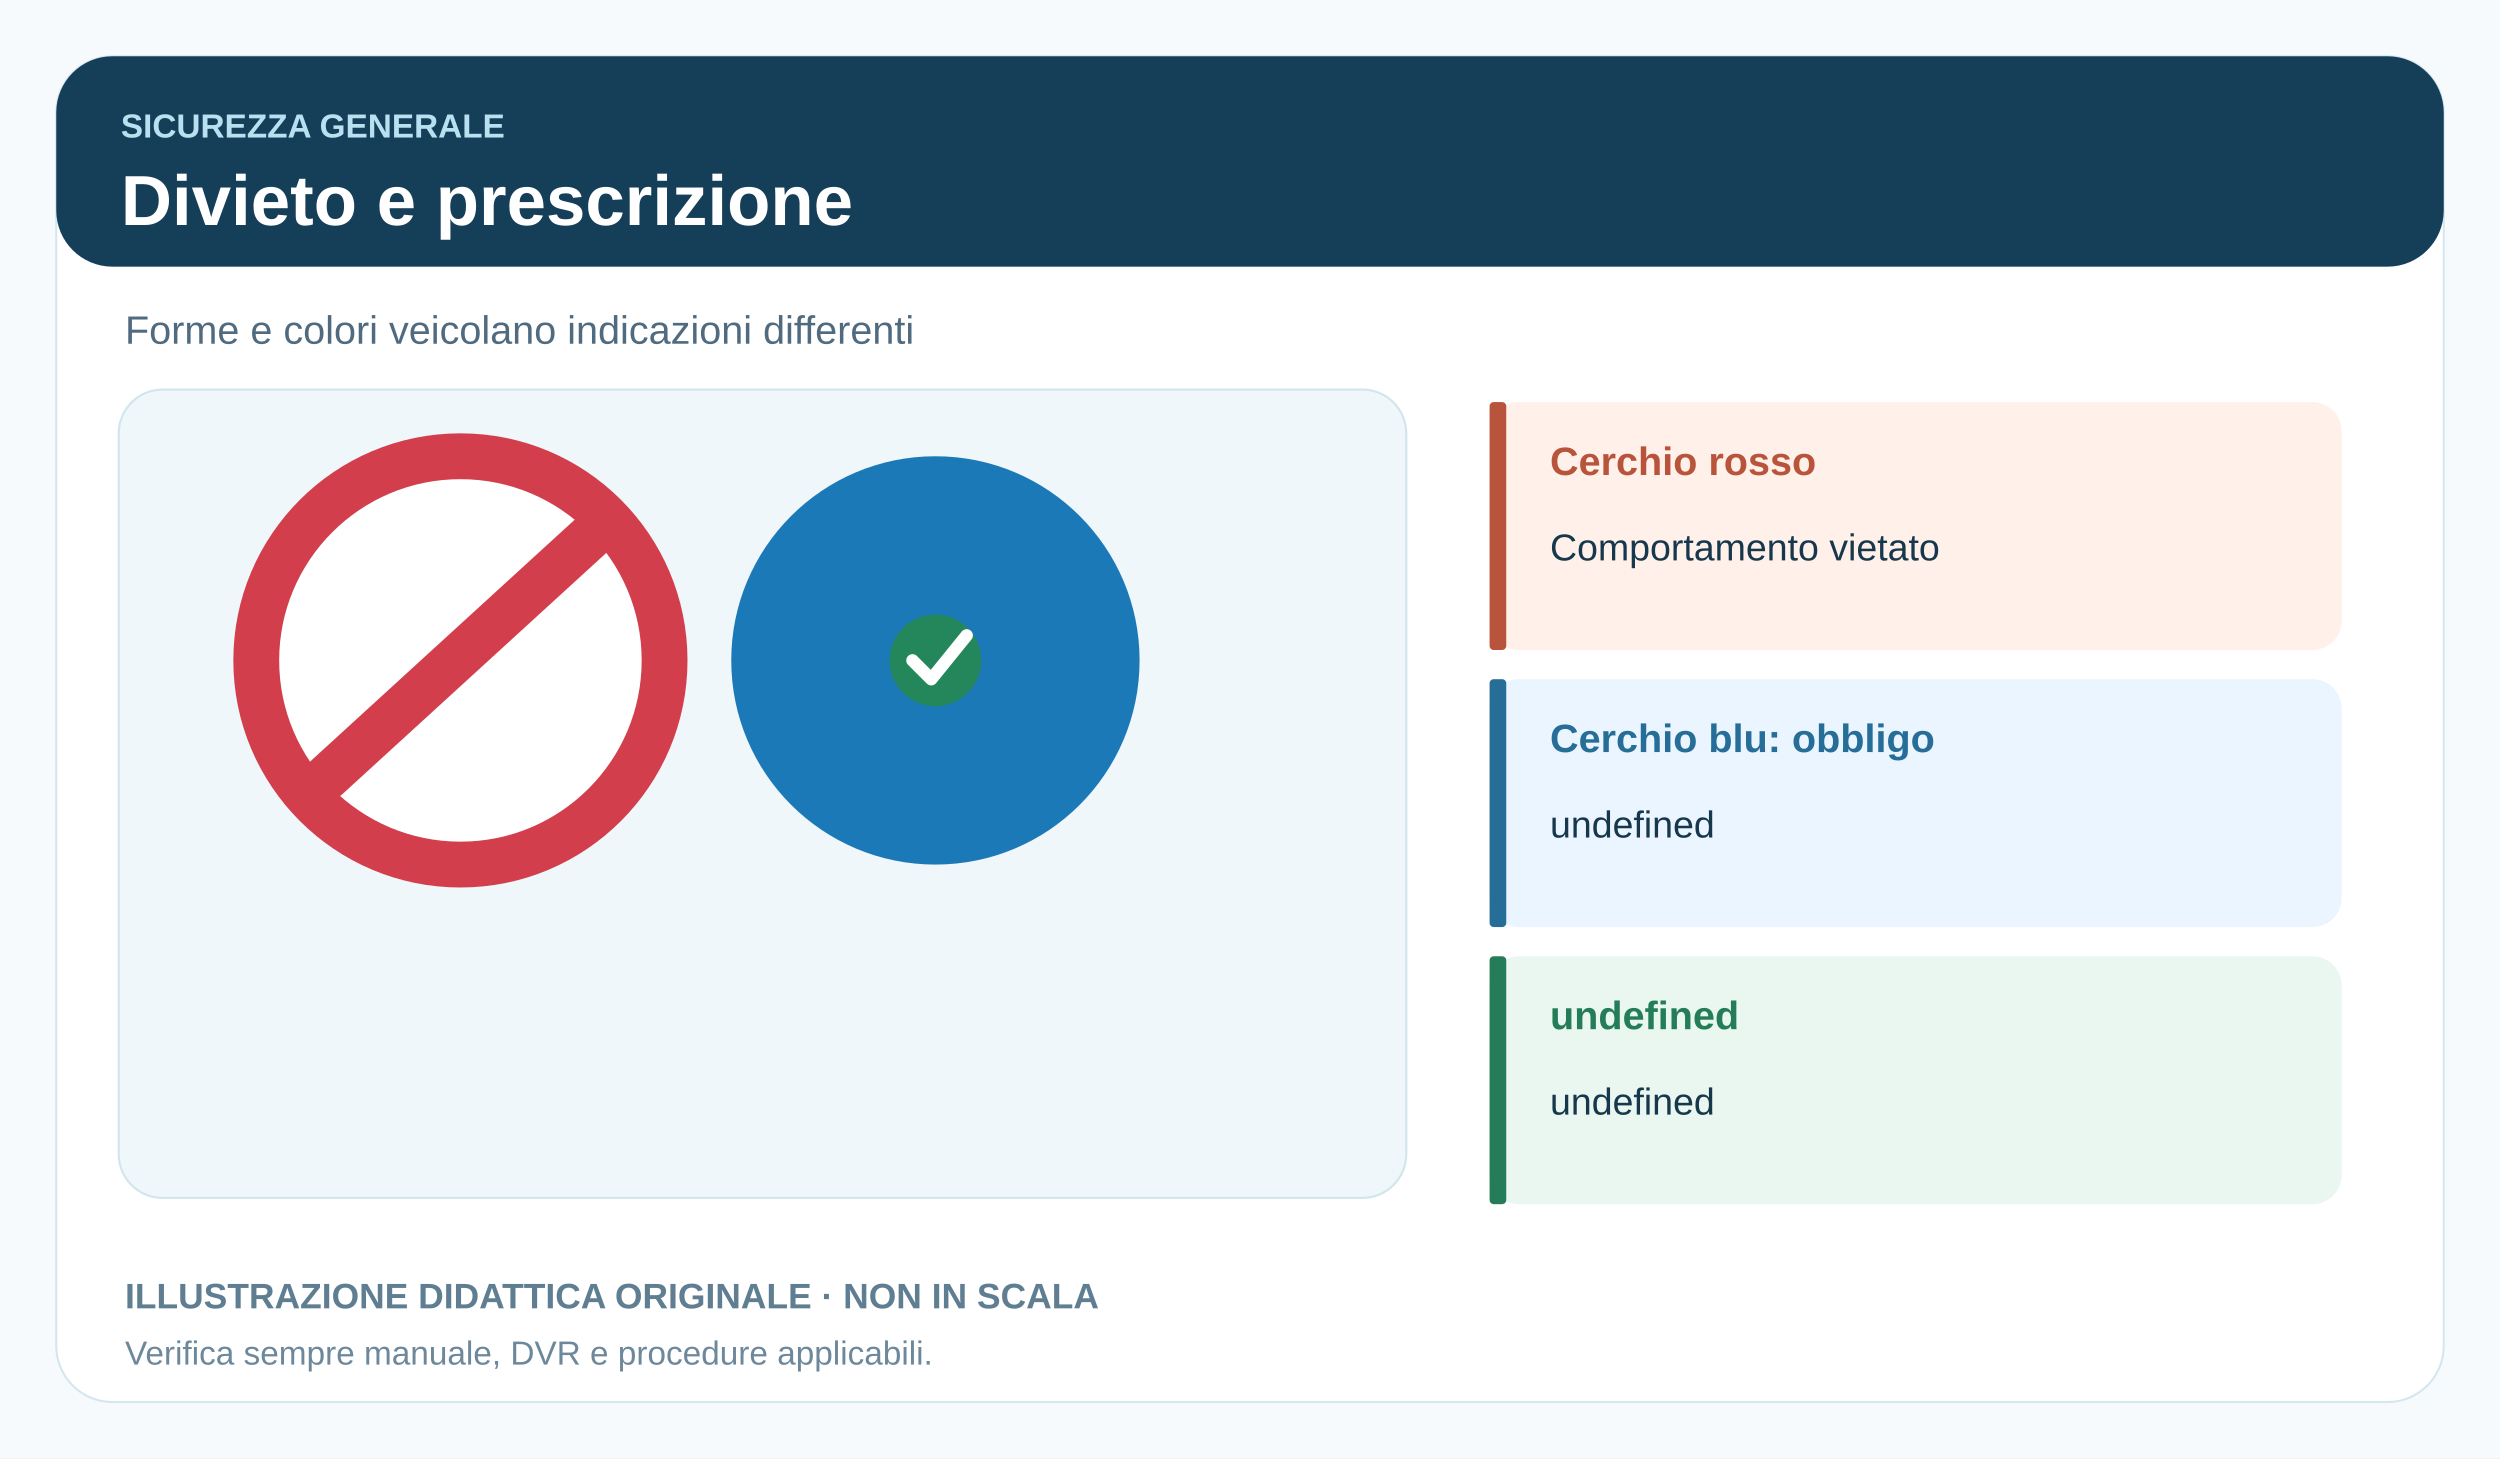
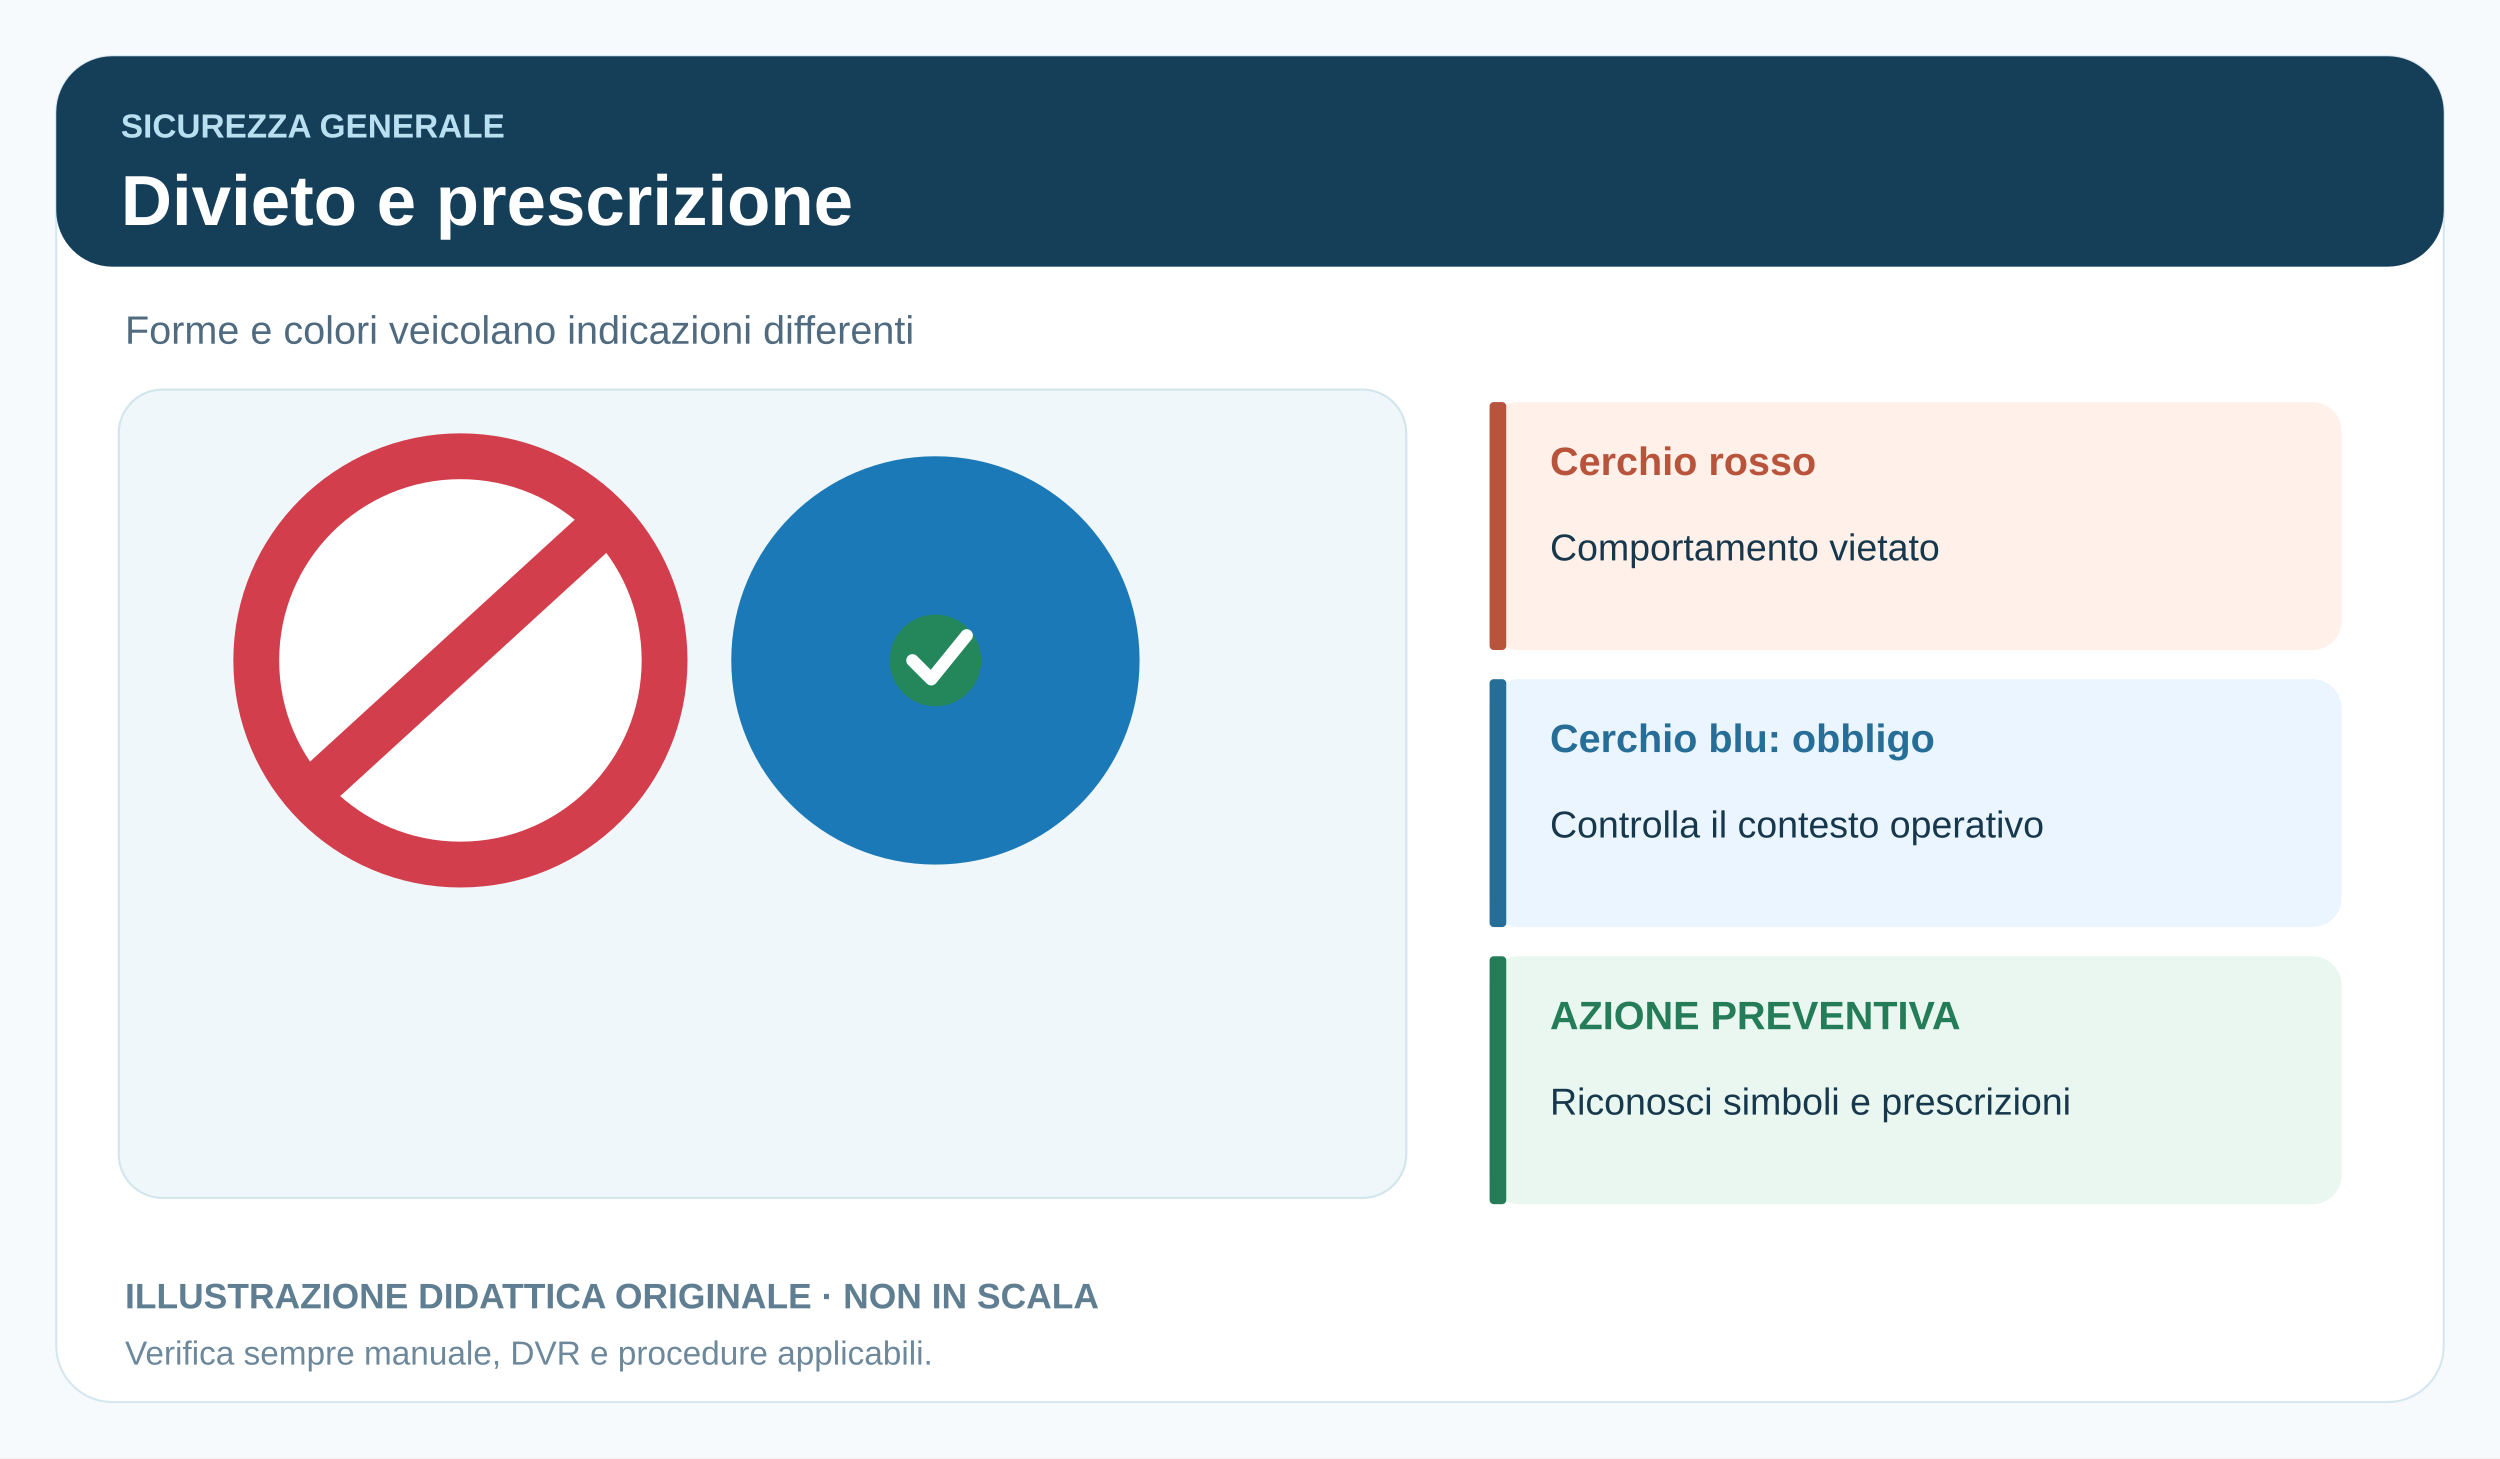
<svg xmlns="http://www.w3.org/2000/svg" width="1200" height="700" viewBox="0 0 1200 700" role="img" aria-labelledby="title desc">
  <rect x="0" y="0" width="1200" height="700" rx="0" fill="#f7fafd" stroke="none" />
  <rect x="27" y="27" width="1146" height="646" rx="27" fill="white" stroke="#d5e6ef" />
  <rect x="27" y="27" width="1146" height="101" rx="27" fill="#153e59" stroke="none" />
  <text x="58" y="66" fill="#b9e0f0" font-size="16" font-weight="700" font-family="Arial,Helvetica,sans-serif">SICUREZZA GENERALE</text>
  <text x="58" y="108" fill="white" font-size="34" font-weight="700" font-family="Arial,Helvetica,sans-serif">Divieto e prescrizione</text>
  <text x="60" y="165" fill="#506b80" font-size="19" font-weight="500" font-family="Arial,Helvetica,sans-serif">Forme e colori veicolano indicazioni differenti</text>
  <rect x="57" y="187" width="618" height="388" rx="21" fill="#eff7fa" stroke="#d0e5ec" />
  <circle cx="221" cy="317" r="98" fill="white" stroke="#d23e4b" stroke-width="22" />
  <path d="M157 373L285 256" stroke="#d23e4b" stroke-width="22" stroke-linecap="round" stroke-linejoin="round" fill="none" />
  <circle cx="449" cy="317" r="98" fill="#1c79b8" stroke="none" stroke-width="3" />
  <circle cx="449" cy="317" r="22" fill="#24875c" stroke="none" stroke-width="3" />
  <path d="M438 317l9 9 17 -21" stroke="white" stroke-width="6" stroke-linecap="round" stroke-linejoin="round" fill="none" />
  <rect x="713" y="186" width="421" height="390" rx="6" fill="#fff" stroke="none" />
  <rect x="715" y="193" width="409" height="119" rx="14" fill="#fff1e9" stroke="none" />
  <rect x="715" y="193" width="8" height="119" rx="2" fill="#b8543b" stroke="none" />
  <text x="744" y="228" fill="#b8543b" font-size="19" font-weight="700" font-family="Arial,Helvetica,sans-serif">Cerchio rosso</text>
  <text x="744" y="269" fill="#17384c" font-size="18" font-weight="500" font-family="Arial,Helvetica,sans-serif">Comportamento vietato</text>
  <rect x="715" y="326" width="409" height="119" rx="14" fill="#eaf5ff" stroke="none" />
  <rect x="715" y="326" width="8" height="119" rx="2" fill="#266e97" stroke="none" />
  <text x="744" y="361" fill="#266e97" font-size="19" font-weight="700" font-family="Arial,Helvetica,sans-serif">Cerchio blu: obbligo</text>
-   <text x="744" y="402" fill="#17384c" font-size="18" font-weight="500" font-family="Arial,Helvetica,sans-serif">undefined</text>
+   <text x="744" y="402" fill="#17384c" font-size="18" font-weight="500" font-family="Arial,Helvetica,sans-serif">Controlla il contesto operativo</text>
  <rect x="715" y="459" width="409" height="119" rx="14" fill="#e9f7f0" stroke="none" />
  <rect x="715" y="459" width="8" height="119" rx="2" fill="#247d58" stroke="none" />
-   <text x="744" y="494" fill="#247d58" font-size="19" font-weight="700" font-family="Arial,Helvetica,sans-serif">undefined</text>
-   <text x="744" y="535" fill="#17384c" font-size="18" font-weight="500" font-family="Arial,Helvetica,sans-serif">undefined</text>
+   <text x="744" y="494" fill="#247d58" font-size="19" font-weight="700" font-family="Arial,Helvetica,sans-serif">AZIONE PREVENTIVA</text>
+   <text x="744" y="535" fill="#17384c" font-size="18" font-weight="500" font-family="Arial,Helvetica,sans-serif">Riconosci simboli e prescrizioni</text>
  <text x="60" y="628" fill="#607e92" font-size="17" font-weight="700" font-family="Arial,Helvetica,sans-serif">ILLUSTRAZIONE DIDATTICA ORIGINALE · NON IN SCALA</text>
  <text x="60" y="655" fill="#6d889b" font-size="16" font-weight="500" font-family="Arial,Helvetica,sans-serif">Verifica sempre manuale, DVR e procedure applicabili.</text>
</svg>
